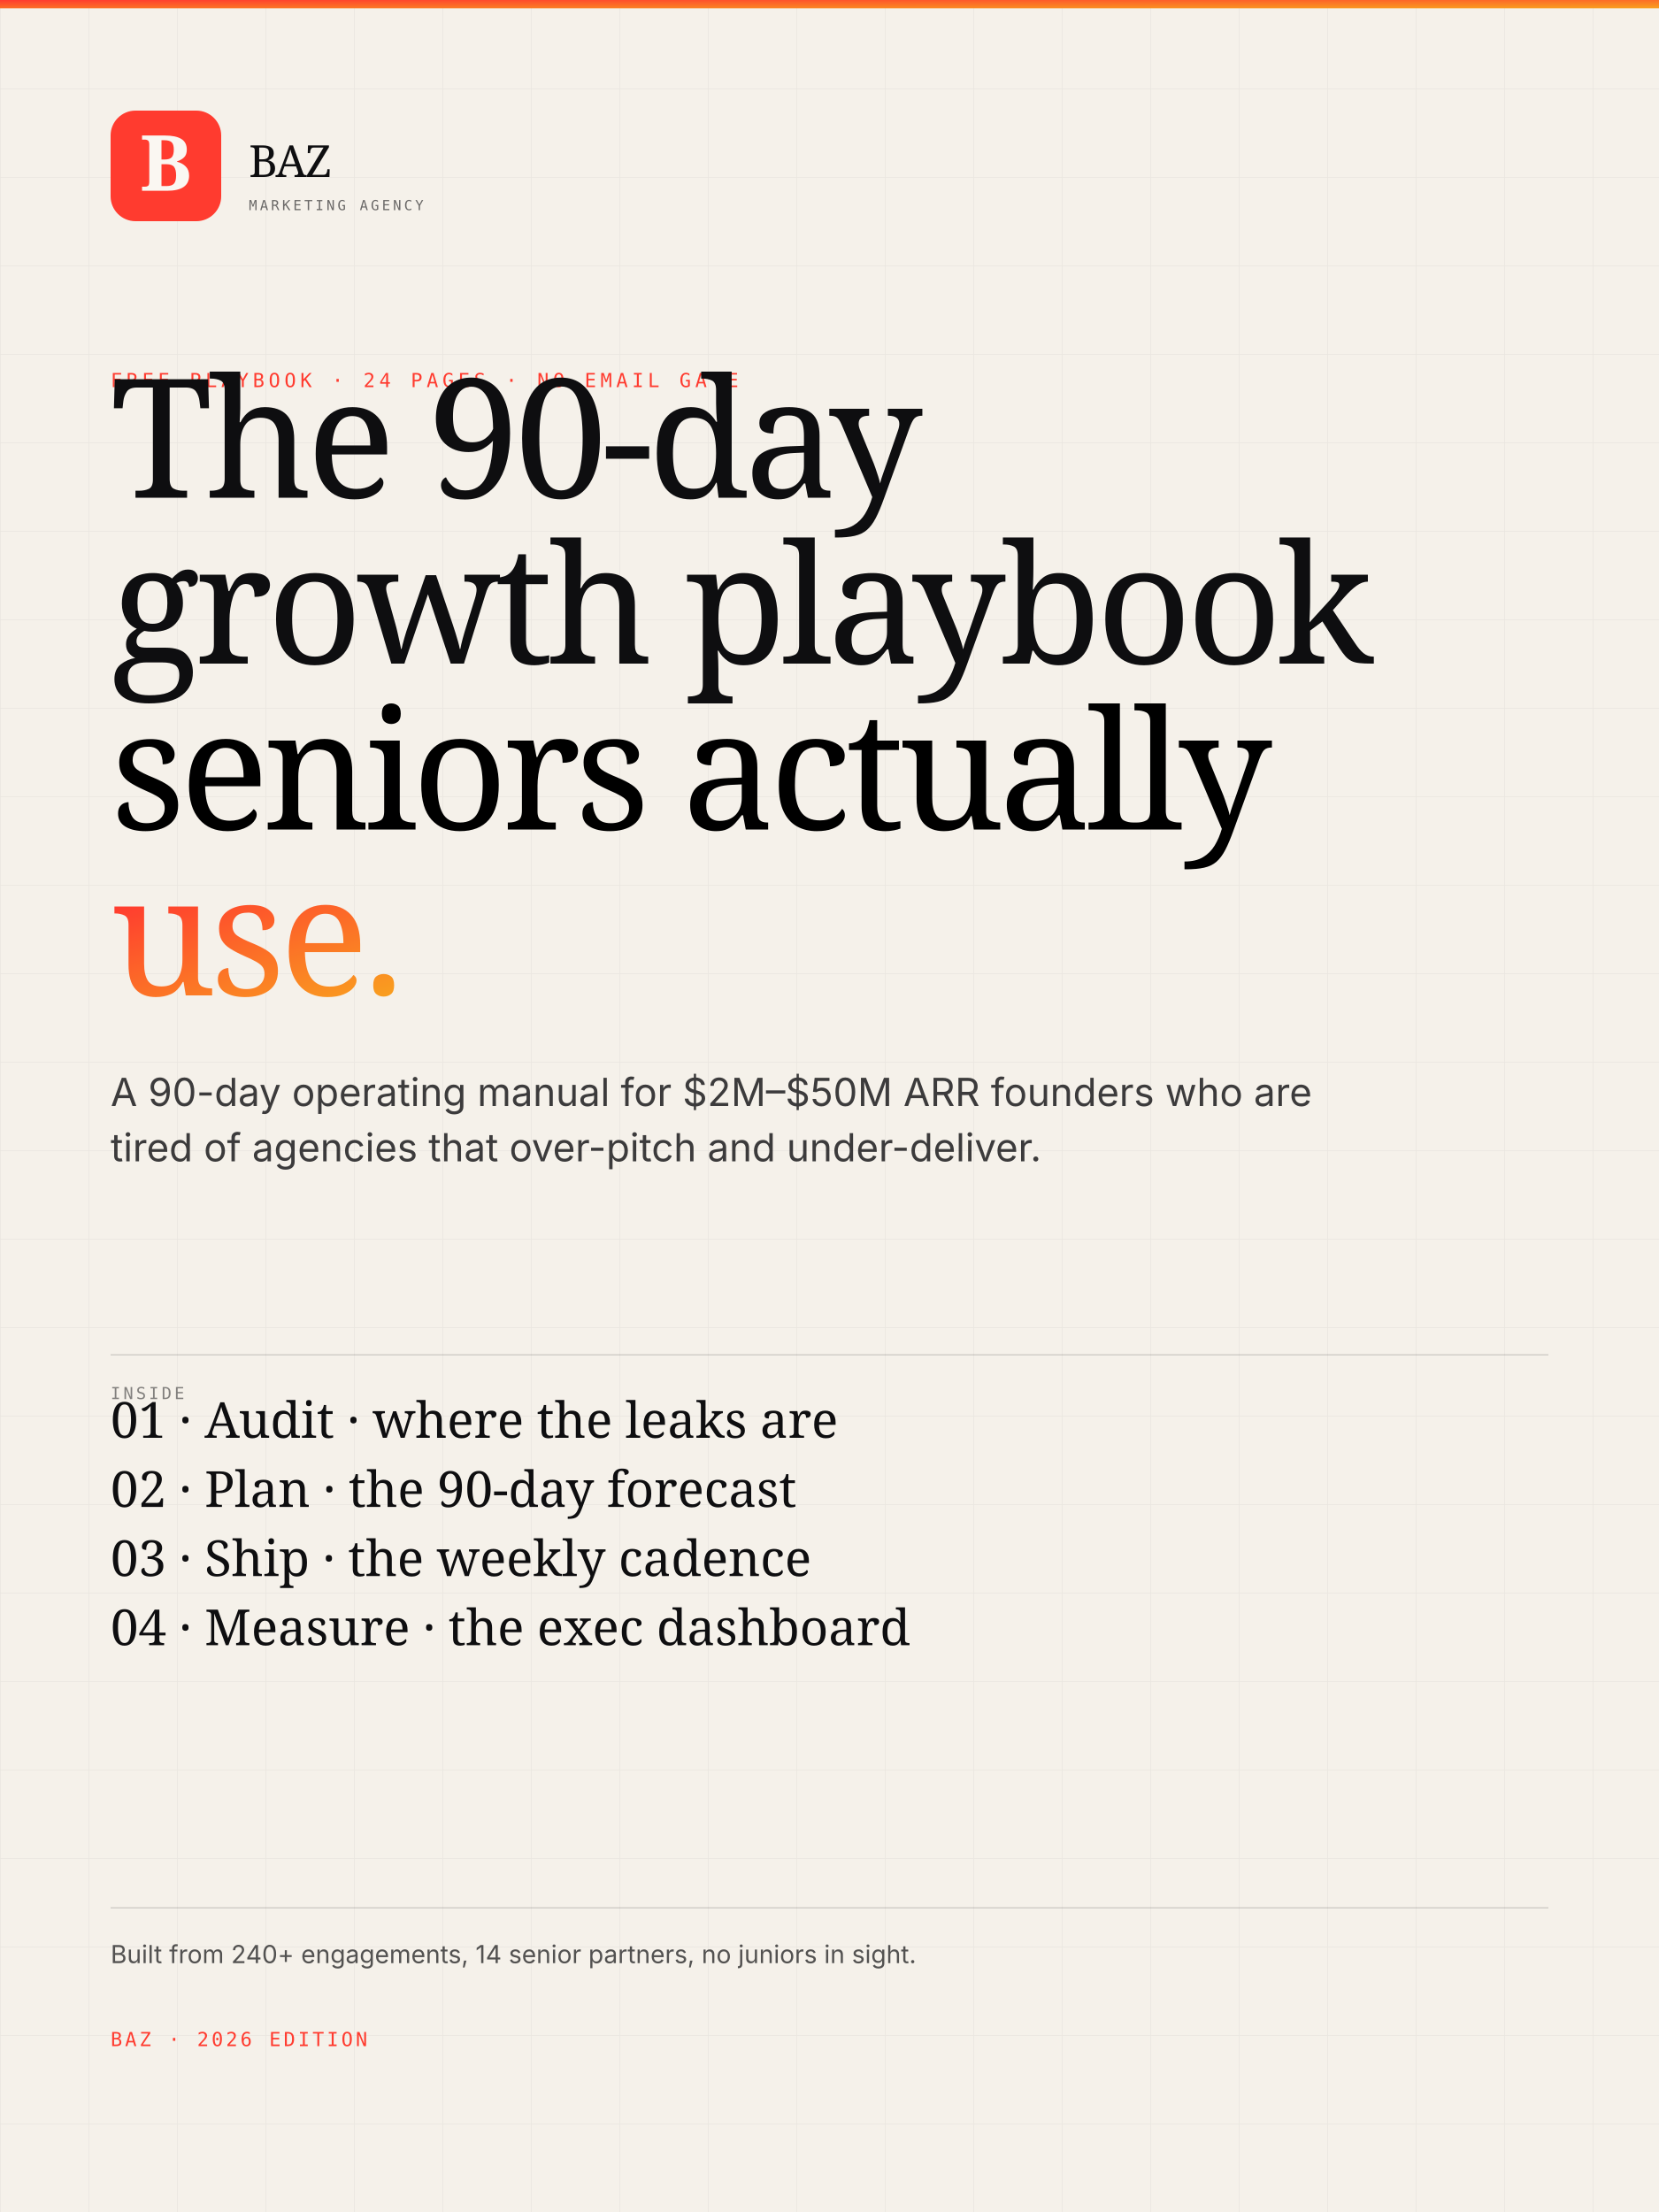
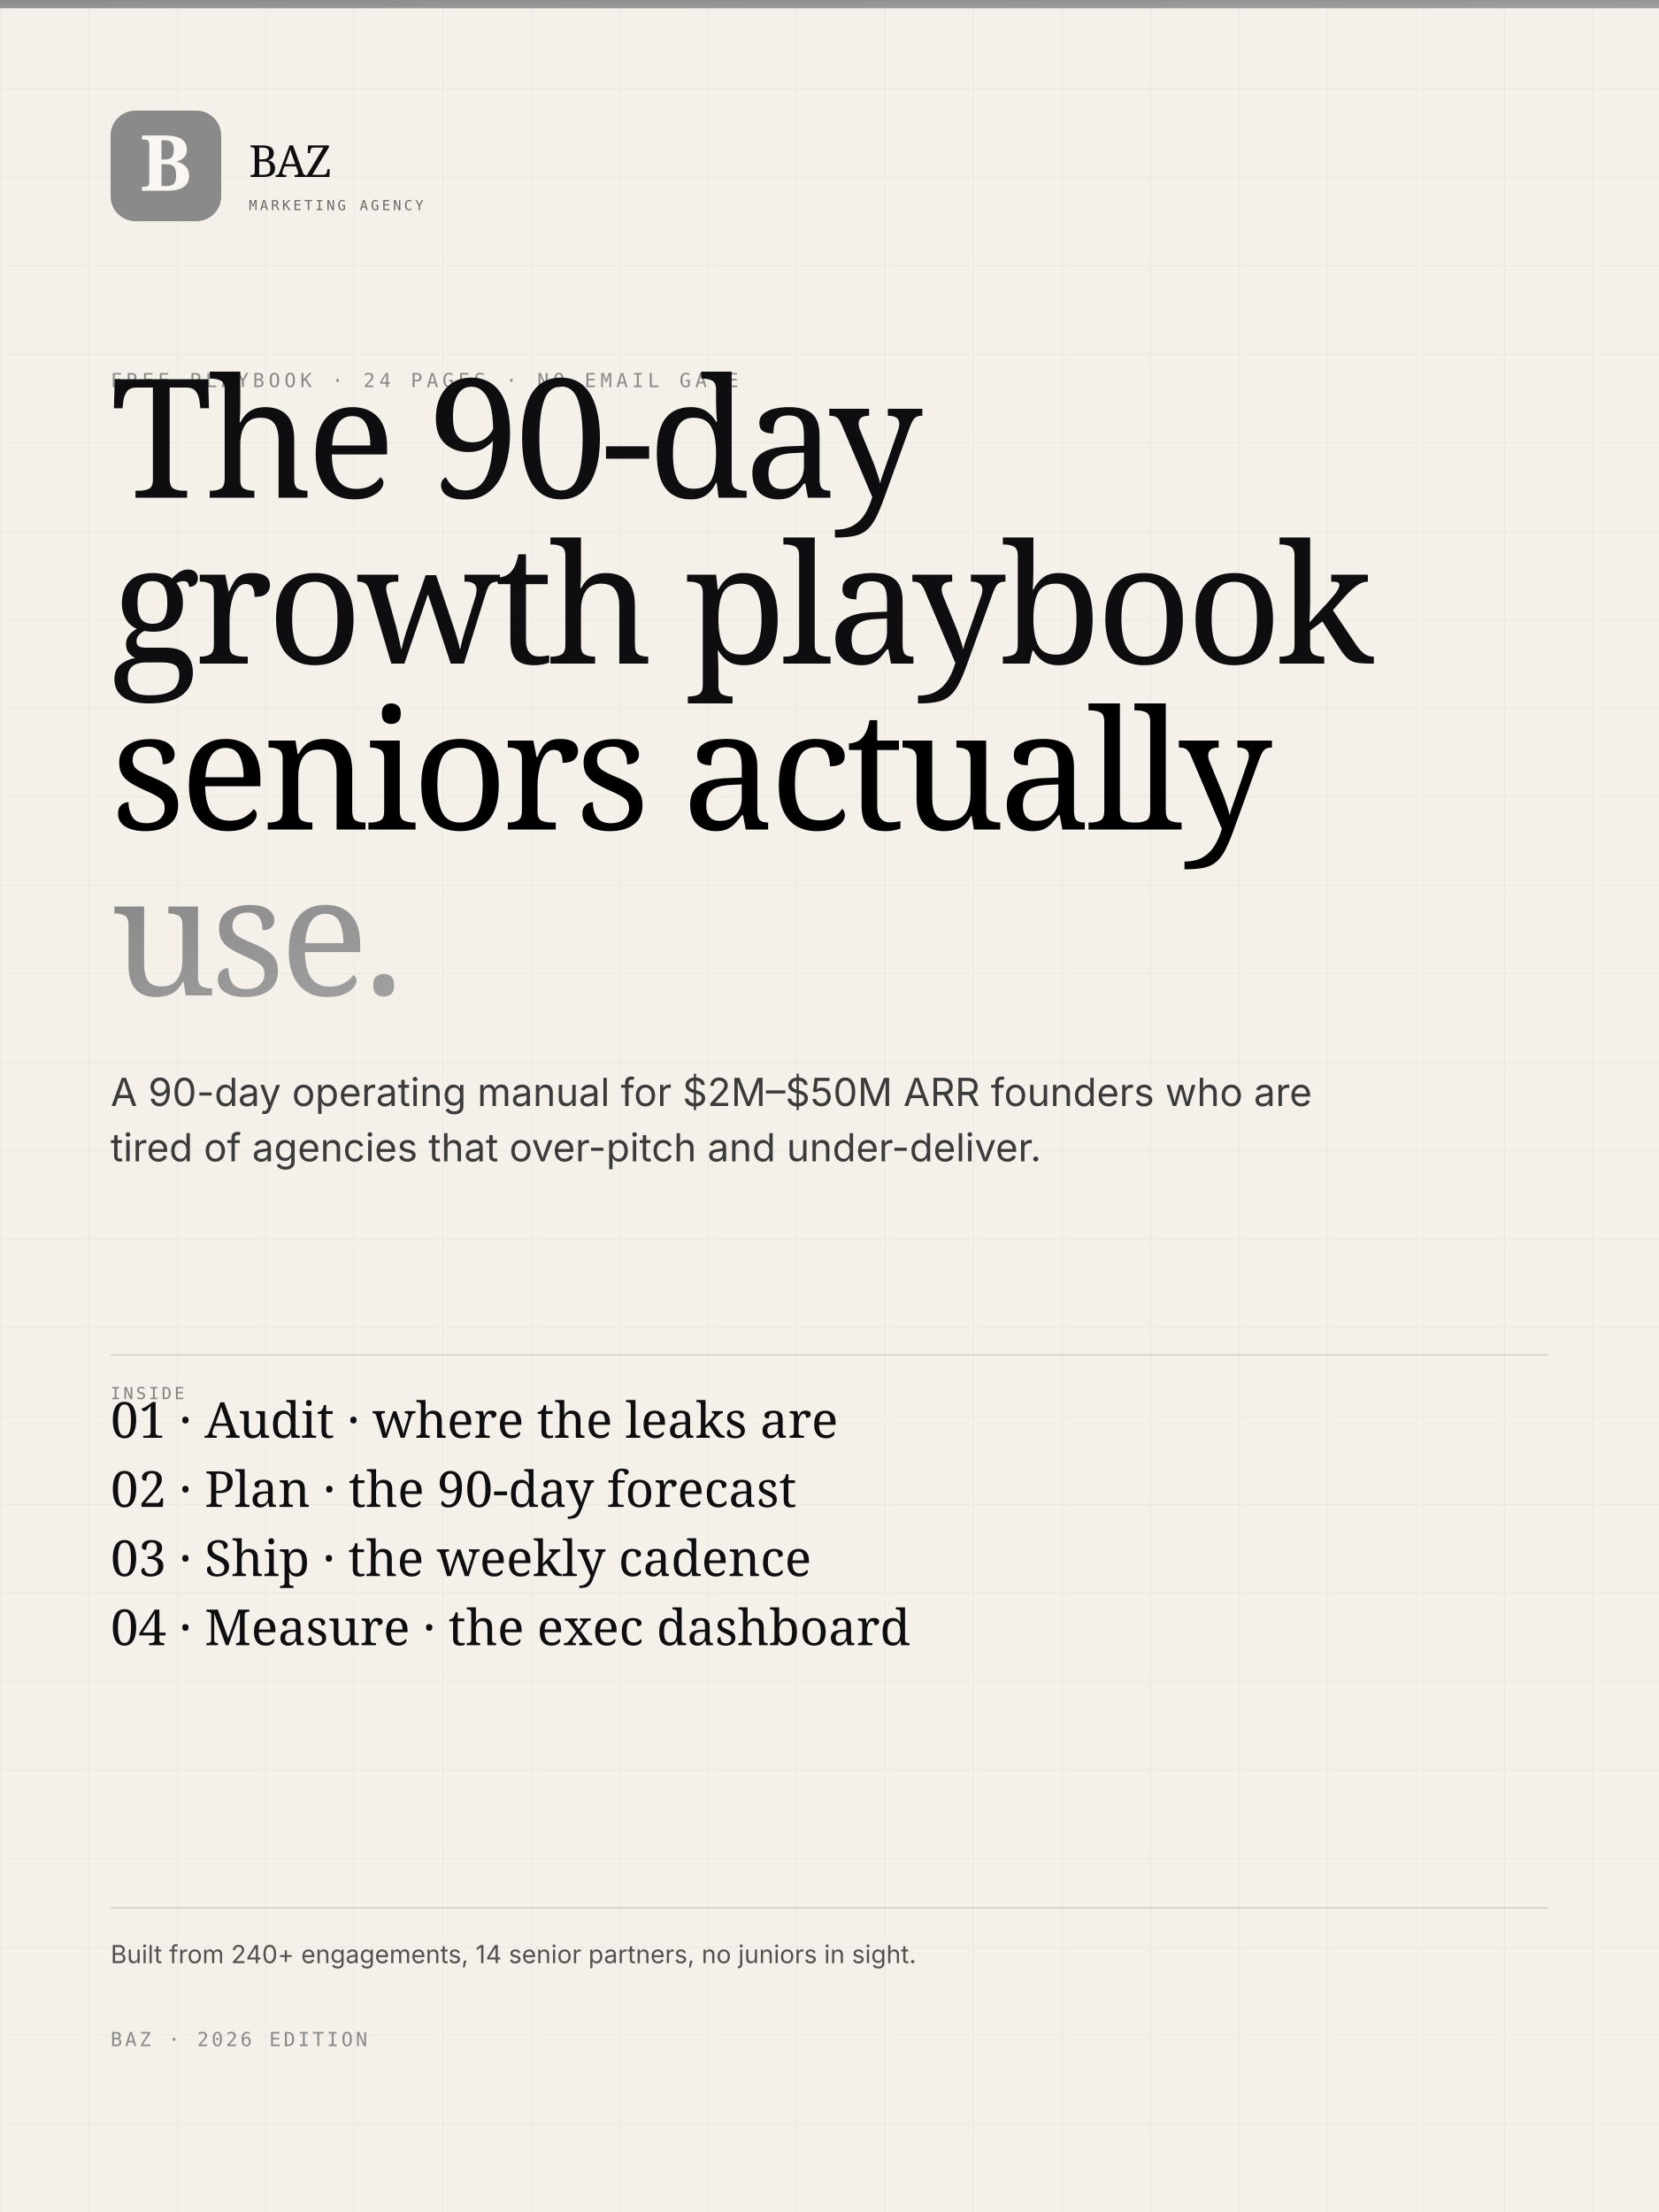
<svg xmlns="http://www.w3.org/2000/svg" viewBox="0 0 1200 1600" width="1200" height="1600" font-family="Inter, system-ui, sans-serif">
  <defs>
    <pattern id="grid" width="64" height="64" patternUnits="userSpaceOnUse">
      <path d="M 64 0 L 0 0 0 64" fill="none" stroke="#0e0e10" stroke-opacity="0.05" stroke-width="1" />
    </pattern>
    <linearGradient id="accent" x1="0" y1="0" x2="1" y2="1">
-       <stop offset="0%" stop-color="#ff3b2f" />
-       <stop offset="100%" stop-color="#f9a01f" />
+       <stop offset="0%" stop-color="#8a8a8a" />
+       <stop offset="100%" stop-color="#a0a0a0" />
    </linearGradient>
  </defs>
  <rect width="1200" height="1600" fill="#f5f1ea" />
  <rect width="1200" height="1600" fill="url(#grid)" />
  <rect width="1200" height="6" fill="url(#accent)" />
  <g transform="translate(80, 80)">
-     <rect width="80" height="80" rx="18" fill="#ff3b2f" />
+     <rect width="80" height="80" rx="18" fill="#8a8a8a" />
    <text x="40" y="58" font-family="Fraunces, Georgia, serif" font-size="56" font-weight="600" fill="#faf7f2" text-anchor="middle" letter-spacing="-2">B</text>
    <text x="100" y="48" font-family="Fraunces, Georgia, serif" font-size="32" font-weight="500" fill="#0e0e10" letter-spacing="-1">BAZ</text>
    <text x="100" y="72" font-family="JetBrains Mono, monospace" font-size="10" letter-spacing="2" fill="#0e0e10" opacity="0.6">MARKETING AGENCY</text>
  </g>
  <g transform="translate(80, 280)">
-     <text font-family="JetBrains Mono, monospace" font-size="14" letter-spacing="3" fill="#ff3b2f">FREE PLAYBOOK · 24 PAGES · NO EMAIL GATE</text>
+     <text font-family="JetBrains Mono, monospace" font-size="14" letter-spacing="3" fill="#8a8a8a">FREE PLAYBOOK · 24 PAGES · NO EMAIL GATE</text>
  </g>
  <g transform="translate(80, 360)">
    <text font-family="Fraunces, Georgia, serif" font-size="120" font-weight="500" fill="#0e0e10" letter-spacing="-4" y="0">The 90-day</text>
    <text font-family="Fraunces, Georgia, serif" font-size="120" font-weight="500" fill="#0e0e10" letter-spacing="-4" y="120">growth playbook</text>
    <text font-family="Fraunces, Georgia, serif" font-size="120" font-weight="500" letter-spacing="-4" y="240">seniors actually</text>
    <text font-family="Fraunces, Georgia, serif" font-size="120" font-weight="500" fill="url(#accent)" letter-spacing="-4" y="360">use.</text>
  </g>
  <g transform="translate(80, 800)">
    <text font-family="Inter, sans-serif" font-size="28" fill="#0e0e10" opacity="0.8">A 90-day operating manual for $2M–$50M ARR founders who are</text>
    <text font-family="Inter, sans-serif" font-size="28" fill="#0e0e10" opacity="0.8" y="40">tired of agencies that over-pitch and under-deliver.</text>
  </g>
  <g transform="translate(80, 980)">
    <line x1="0" y1="0" x2="1040" y2="0" stroke="#0e0e10" stroke-opacity="0.15" />
    <text font-family="JetBrains Mono, monospace" font-size="12" letter-spacing="2" fill="#0e0e10" opacity="0.5" y="32">INSIDE</text>
  </g>
  <g transform="translate(80, 1040)">
    <text font-family="Fraunces, serif" font-size="36" font-weight="500" fill="#0e0e10" y="0">01 · Audit · where the leaks are</text>
    <text font-family="Fraunces, serif" font-size="36" font-weight="500" fill="#0e0e10" y="50">02 · Plan · the 90-day forecast</text>
    <text font-family="Fraunces, serif" font-size="36" font-weight="500" fill="#0e0e10" y="100">03 · Ship · the weekly cadence</text>
    <text font-family="Fraunces, serif" font-size="36" font-weight="500" fill="#0e0e10" y="150">04 · Measure · the exec dashboard</text>
  </g>
  <g transform="translate(80, 1380)">
    <line x1="0" y1="0" x2="1040" y2="0" stroke="#0e0e10" stroke-opacity="0.15" />
    <text font-family="Inter, sans-serif" font-size="18" fill="#0e0e10" opacity="0.7" y="40">Built from 240+ engagements, 14 senior partners, no juniors in sight.</text>
-     <text font-family="JetBrains Mono, monospace" font-size="14" letter-spacing="2" fill="#ff3b2f" y="100">BAZ · 2026 EDITION</text>
+     <text font-family="JetBrains Mono, monospace" font-size="14" letter-spacing="2" fill="#8a8a8a" y="100">BAZ · 2026 EDITION</text>
  </g>
</svg>
